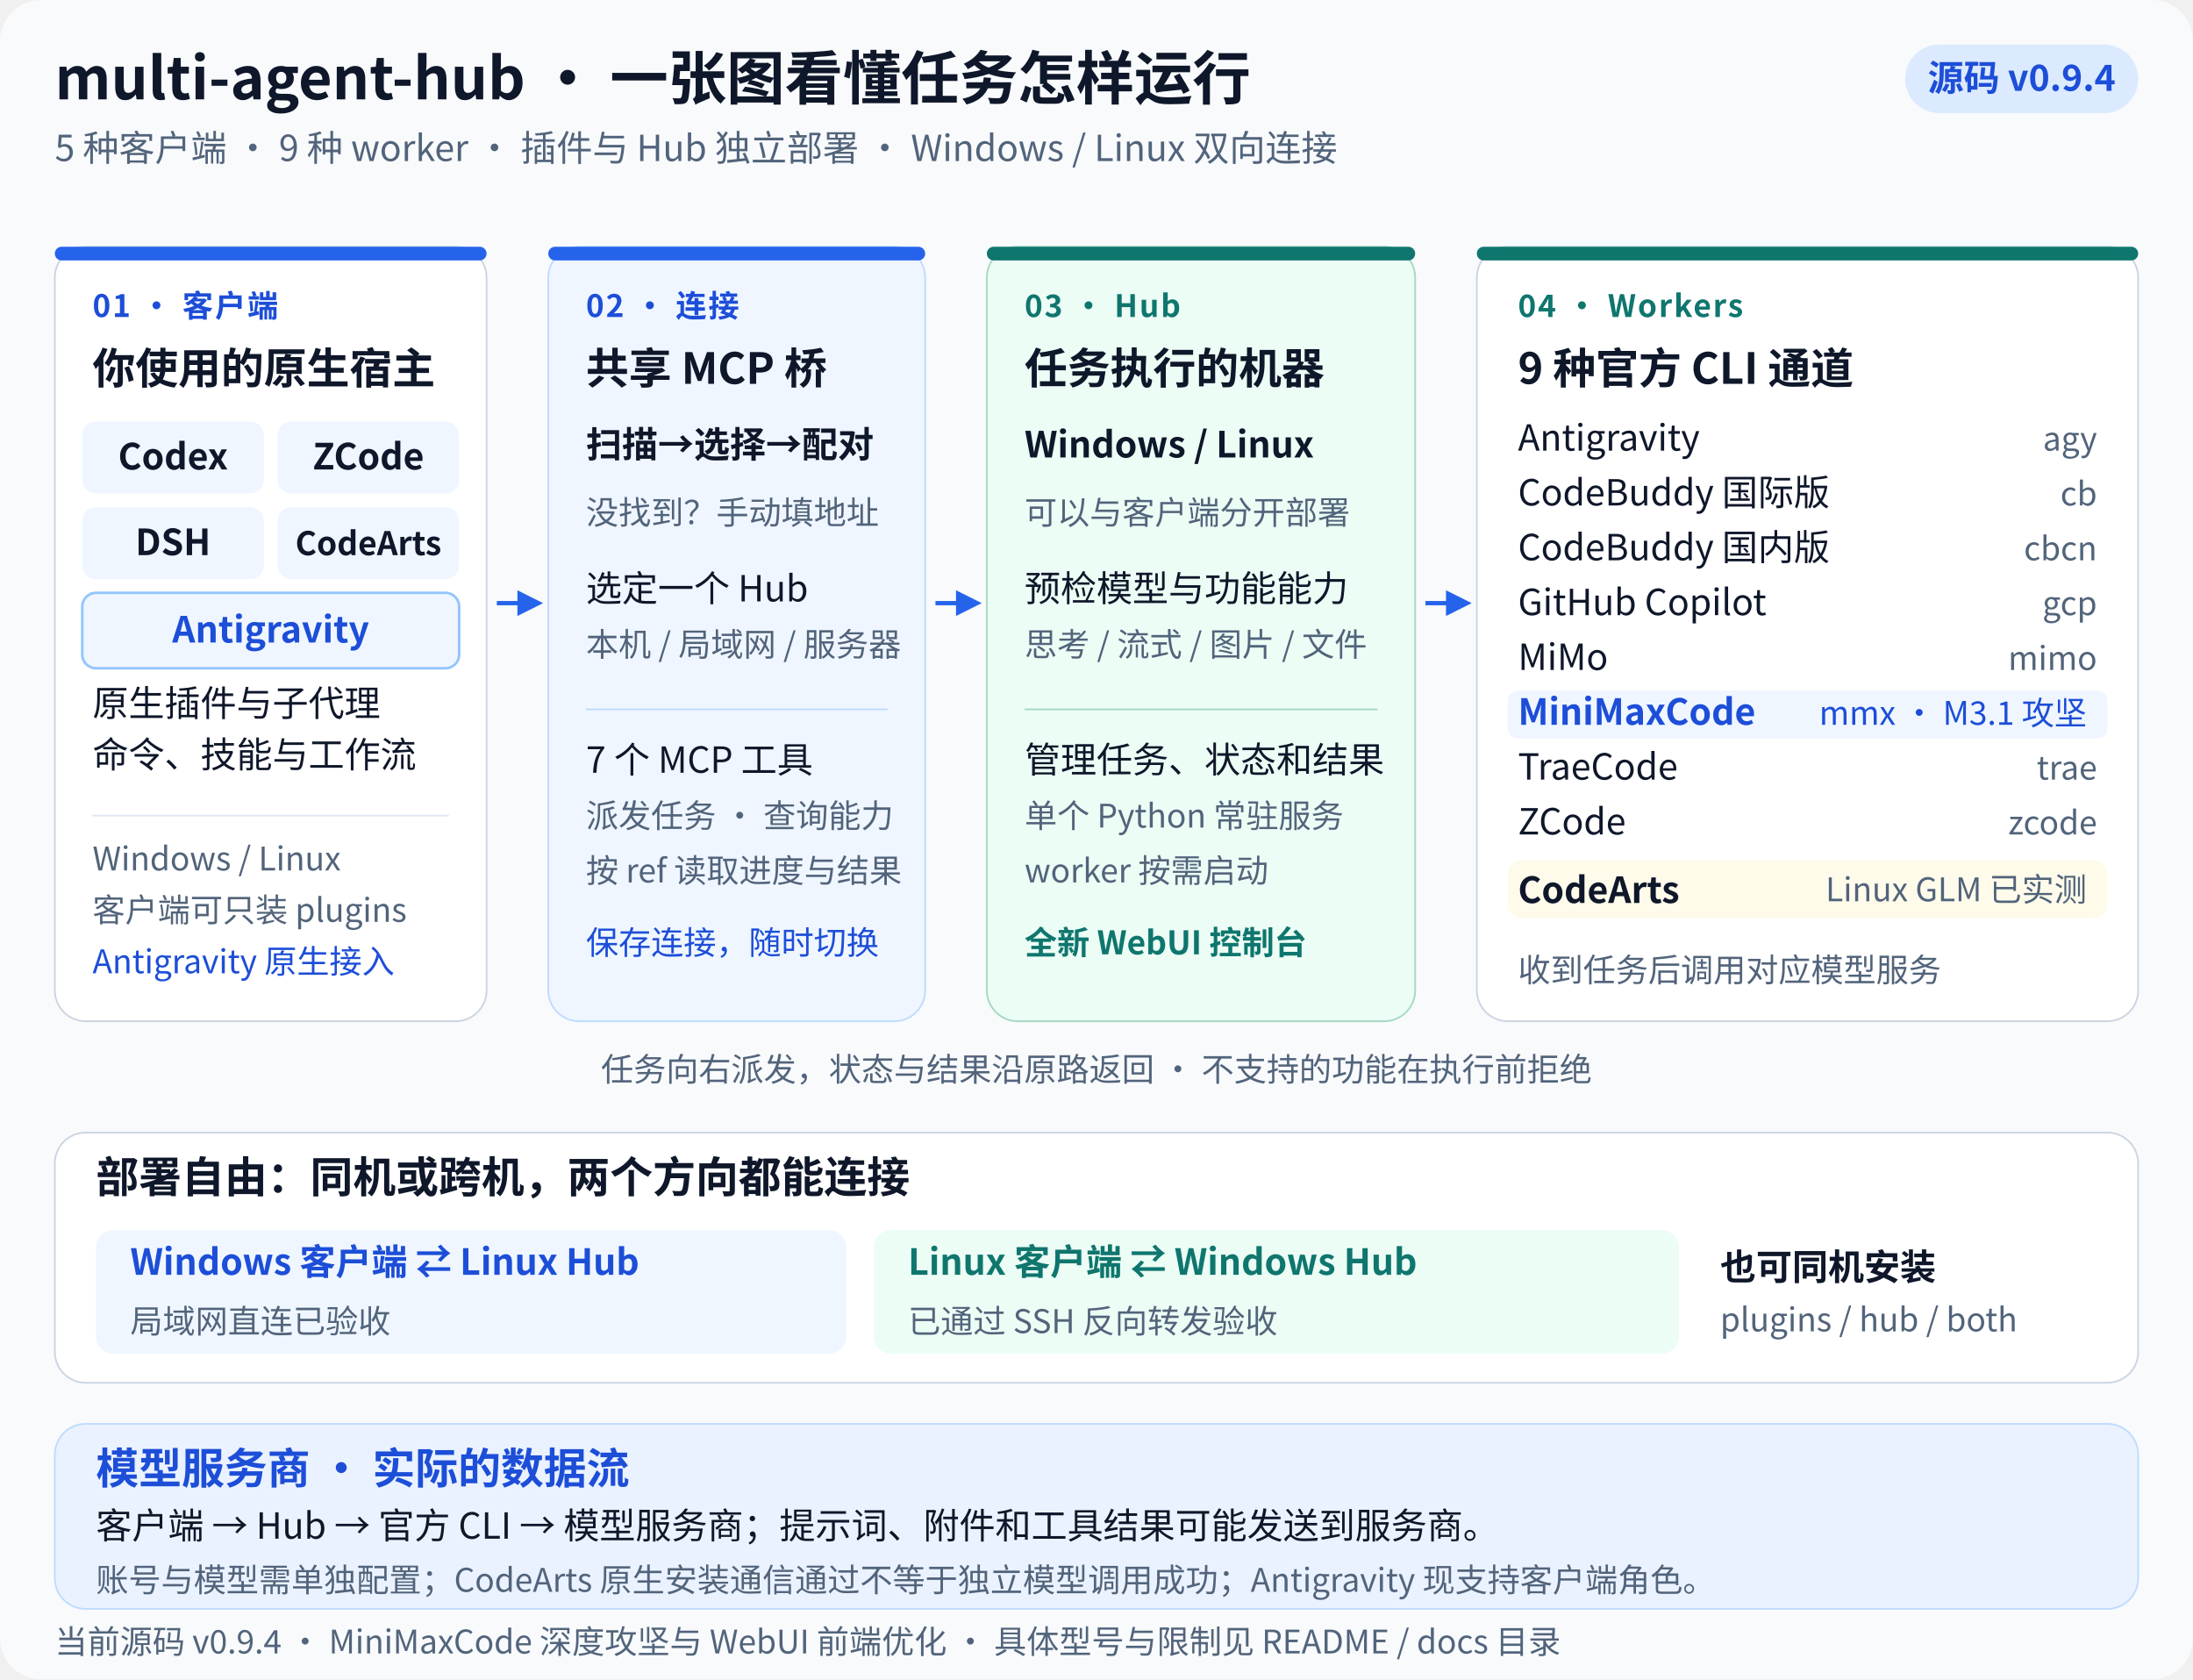
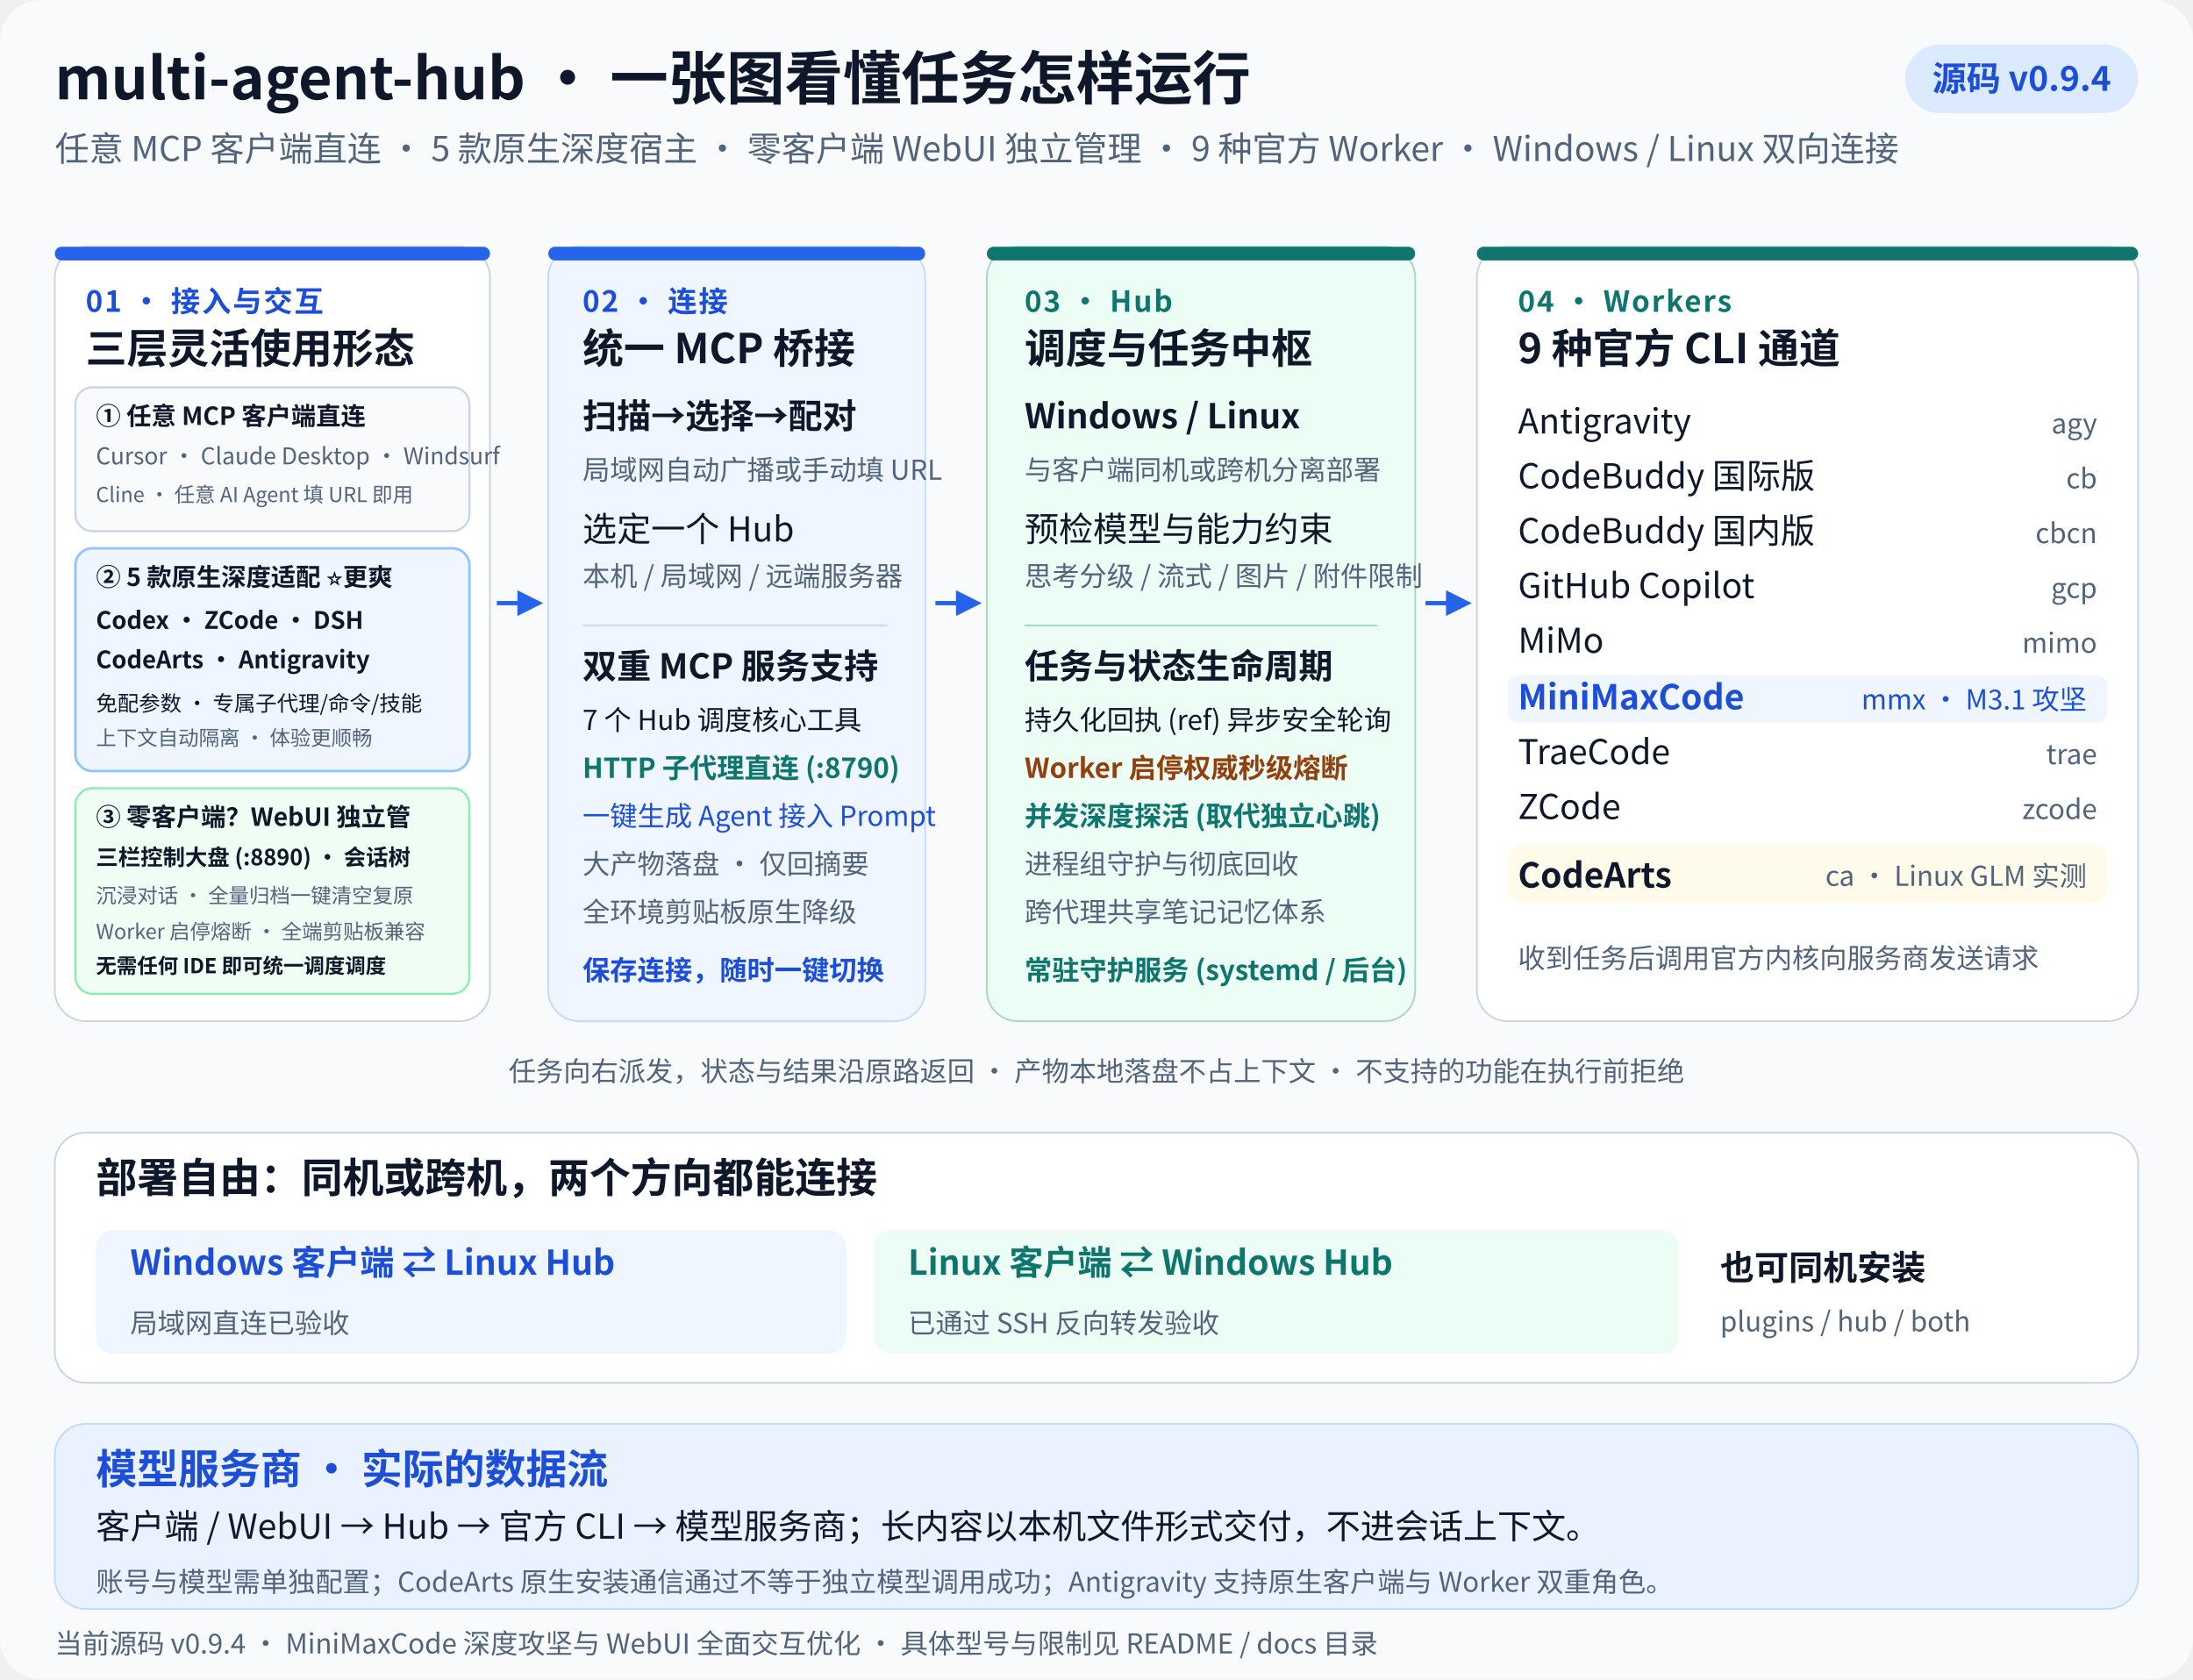
<svg xmlns="http://www.w3.org/2000/svg" width="1280" height="980" viewBox="0 0 1280 980" role="img" aria-labelledby="architecture-title architecture-desc">
  <defs>
    <style>
      text { font-family: 'Segoe UI', 'Microsoft YaHei', 'Noto Sans CJK SC', sans-serif; fill: #0f172a; }
      .title { font-size: 34px; font-weight: 700; }
-       .heading { font-size: 25px; font-weight: 700; }
-       .body { font-size: 21px; }
-       .small { font-size: 19px; }
+       .heading { font-size: 24px; font-weight: 700; }
+       .body { font-size: 20px; }
+       .small { font-size: 16px; }
+       .tiny { font-size: 13.5px; }
+       .micro { font-size: 12px; }
      .muted { fill: #52647b; }
      .blue { fill: #1d4ed8; }
      .green { fill: #0f766e; }
      .amber { fill: #92400e; }
-       .label { font-size: 18px; font-weight: 700; letter-spacing: 1px; }
+       .label { font-size: 17px; font-weight: 700; letter-spacing: 1px; }
    </style>
    <marker id="arrow" viewBox="0 0 10 10" refX="8" refY="5" markerWidth="6" markerHeight="6" orient="auto-start-reverse">
      <path d="M0 0 10 5 0 10Z" fill="#2563eb" />
    </marker>
  </defs>
  <rect width="1280" height="980" rx="24" fill="#f8fafc" />
  <text x="32" y="58" class="title">multi-agent-hub · 一张图看懂任务怎样运行</text>
  <rect x="1112" y="26" width="136" height="40" rx="20" fill="#dbeafe" />
  <text x="1180" y="53" text-anchor="middle" class="body blue" font-weight="700">源码 v0.9.4</text>
-   <text x="32" y="94" class="body muted">5 种客户端 · 9 种 worker · 插件与 Hub 独立部署 · Windows / Linux 双向连接</text>
+   <text x="32" y="94" class="body muted">任意 MCP 客户端直连 · 5 款原生深度宿主 · 零客户端 WebUI 独立管理 · 9 种官方 Worker · Windows / Linux 双向连接</text>
  <g id="clients">
-     <rect x="32" y="144" width="252" height="452" rx="18" fill="#ffffff" stroke="#cbd5e1" />
-     <rect x="32" y="144" width="252" height="8" rx="4" fill="#2563eb" />
-     <text x="54" y="185" class="label blue">01 · 客户端</text>
-     <text x="54" y="224" class="heading">你使用的原生宿主</text>
-     <rect x="48" y="246" width="106" height="42" rx="8" fill="#eff6ff" />
-     <text x="101" y="274" text-anchor="middle" class="body" font-weight="700">Codex</text>
-     <rect x="162" y="246" width="106" height="42" rx="8" fill="#eff6ff" />
-     <text x="215" y="274" text-anchor="middle" class="body" font-weight="700">ZCode</text>
-     <rect x="48" y="296" width="106" height="42" rx="8" fill="#eff6ff" />
-     <text x="101" y="324" text-anchor="middle" class="body" font-weight="700">DSH</text>
-     <rect x="162" y="296" width="106" height="42" rx="8" fill="#eff6ff" />
-     <text x="215" y="324" text-anchor="middle" font-size="19" font-weight="700">CodeArts</text>
-     <rect x="48" y="346" width="220" height="44" rx="8" fill="#eff6ff" stroke="#93c5fd" stroke-width="1.5" />
-     <text x="158" y="375" text-anchor="middle" class="body blue" font-weight="700">Antigravity</text>
-     <text x="54" y="418" class="body">原生插件与子代理</text>
-     <text x="54" y="448" class="body">命令、技能与工作流</text>
-     <line x1="54" y1="476" x2="262" y2="476" stroke="#e2e8f0" />
-     <text x="54" y="508" class="small muted">Windows / Linux</text>
-     <text x="54" y="538" class="small muted">客户端可只装 plugins</text>
-     <text x="54" y="568" class="small blue">Antigravity 原生接入</text>
+     <rect x="32" y="144" width="254" height="452" rx="18" fill="#ffffff" stroke="#cbd5e1" />
+     <rect x="32" y="144" width="254" height="8" rx="4" fill="#2563eb" />
+     <text x="50" y="182" class="label blue">01 · 接入与交互</text>
+     <text x="50" y="212" class="heading">三层灵活使用形态</text>
+     <rect x="44" y="226" width="230" height="84" rx="10" fill="#f8fafc" stroke="#cbd5e1" stroke-width="1.2" />
+     <text x="56" y="248" font-size="14.5px" font-weight="700" fill="#334155">① 任意 MCP 客户端直连</text>
+     <text x="56" y="271" class="tiny muted">Cursor · Claude Desktop · Windsurf</text>
+     <text x="56" y="293" class="micro muted">Cline · 任意 AI Agent 填 URL 即用</text>
+     <rect x="44" y="320" width="230" height="130" rx="10" fill="#eff6ff" stroke="#93c5fd" stroke-width="1.5" />
+     <text x="56" y="342" font-size="14.5px" font-weight="700" fill="#1d4ed8">② 5 款原生深度适配 ⭐更爽</text>
+     <text x="56" y="367" font-size="14px" font-weight="600" fill="#1e293b">Codex · ZCode · DSH</text>
+     <text x="56" y="390" font-size="14px" font-weight="600" fill="#1e293b">CodeArts · Antigravity</text>
+     <text x="56" y="415" font-size="12.5px" fill="#2563eb" font-weight="500">免配参数 · 专属子代理/命令/技能</text>
+     <text x="56" y="435" class="micro muted">上下文自动隔离 · 体验更顺畅</text>
+     <rect x="44" y="460" width="230" height="120" rx="10" fill="#f0fdf4" stroke="#86efac" stroke-width="1.2" />
+     <text x="56" y="482" font-size="14.5px" font-weight="700" fill="#15803d">③ 零客户端？WebUI 独立管</text>
+     <text x="56" y="505" font-size="13px" font-weight="600" fill="#166534">三栏控制大盘 (:8890) · 会话树</text>
+     <text x="56" y="527" class="micro muted">沉浸对话 · 全量归档一键清空复原</text>
+     <text x="56" y="548" class="micro muted">Worker 启停熔断 · 全端剪贴板兼容</text>
+     <text x="56" y="568" font-size="12px" fill="#16a34a" font-weight="600">无需任何 IDE 即可统一调度调度</text>
  </g>
  <g id="connection">
    <rect x="320" y="144" width="220" height="452" rx="18" fill="#eff6ff" stroke="#bfdbfe" />
    <rect x="320" y="144" width="220" height="8" rx="4" fill="#2563eb" />
-     <text x="342" y="185" class="label blue">02 · 连接</text>
-     <text x="342" y="224" class="heading">共享 MCP 桥</text>
-     <text x="342" y="267" class="body" font-weight="700">扫描→选择→配对</text>
-     <text x="342" y="306" class="small muted">没找到？手动填地址</text>
-     <text x="342" y="351" class="body">选定一个 Hub</text>
-     <text x="342" y="383" class="small muted">本机 / 局域网 / 服务器</text>
-     <line x1="342" y1="414" x2="518" y2="414" stroke="#bfdbfe" />
-     <text x="342" y="451" class="body">7 个 MCP 工具</text>
-     <text x="342" y="483" class="small muted">派发任务 · 查询能力</text>
-     <text x="342" y="515" class="small muted">按 ref 读取进度与结果</text>
-     <text x="342" y="557" class="small blue">保存连接，随时切换</text>
+     <text x="340" y="182" class="label blue">02 · 连接</text>
+     <text x="340" y="212" class="heading">统一 MCP 桥接</text>
+     <text x="340" y="250" class="body" font-weight="700">扫描→选择→配对</text>
+     <text x="340" y="280" class="small muted">局域网自动广播或手动填 URL</text>
+     <text x="340" y="316" class="body">选定一个 Hub</text>
+     <text x="340" y="342" class="small muted">本机 / 局域网 / 远端服务器</text>
+     <line x1="340" y1="365" x2="518" y2="365" stroke="#bfdbfe" />
+     <text x="340" y="396" class="body" font-weight="700">双重 MCP 服务支持</text>
+     <text x="340" y="426" class="small">7 个 Hub 调度核心工具</text>
+     <text x="340" y="454" class="small green" font-weight="600">HTTP 子代理直连 (:8790)</text>
+     <text x="340" y="482" class="small blue">一键生成 Agent 接入 Prompt</text>
+     <text x="340" y="510" class="small muted">大产物落盘 · 仅回摘要</text>
+     <text x="340" y="538" class="small muted">全环境剪贴板原生降级</text>
+     <text x="340" y="572" class="small blue" font-weight="700">保存连接，随时一键切换</text>
  </g>
  <g id="hub">
    <rect x="576" y="144" width="250" height="452" rx="18" fill="#ecfdf5" stroke="#a7d8c4" />
    <rect x="576" y="144" width="250" height="8" rx="4" fill="#0f766e" />
-     <text x="598" y="185" class="label green">03 · Hub</text>
-     <text x="598" y="224" class="heading">任务执行的机器</text>
-     <text x="598" y="267" class="body" font-weight="700">Windows / Linux</text>
-     <text x="598" y="306" class="small muted">可以与客户端分开部署</text>
-     <text x="598" y="351" class="body">预检模型与功能能力</text>
-     <text x="598" y="383" class="small muted">思考 / 流式 / 图片 / 文件</text>
-     <line x1="598" y1="414" x2="804" y2="414" stroke="#a7d8c4" />
-     <text x="598" y="451" class="body">管理任务、状态和结果</text>
-     <text x="598" y="483" class="small muted">单个 Python 常驻服务</text>
-     <text x="598" y="515" class="small muted">worker 按需启动</text>
-     <text x="598" y="557" class="small green" font-weight="700">全新 WebUI 控制台</text>
+     <text x="598" y="182" class="label green">03 · Hub</text>
+     <text x="598" y="212" class="heading">调度与任务中枢</text>
+     <text x="598" y="250" class="body" font-weight="700">Windows / Linux</text>
+     <text x="598" y="280" class="small muted">与客户端同机或跨机分离部署</text>
+     <text x="598" y="316" class="body">预检模型与能力约束</text>
+     <text x="598" y="342" class="small muted">思考分级 / 流式 / 图片 / 附件限制</text>
+     <line x1="598" y1="365" x2="804" y2="365" stroke="#a7d8c4" />
+     <text x="598" y="396" class="body" font-weight="700">任务与状态生命周期</text>
+     <text x="598" y="426" class="small">持久化回执 (ref) 异步安全轮询</text>
+     <text x="598" y="454" class="small amber" font-weight="600">Worker 启停权威秒级熔断</text>
+     <text x="598" y="482" class="small green" font-weight="600">并发深度探活 (取代独立心跳)</text>
+     <text x="598" y="510" class="small muted">进程组守护与彻底回收</text>
+     <text x="598" y="538" class="small muted">跨代理共享笔记记忆体系</text>
+     <text x="598" y="572" class="small green" font-weight="700">常驻守护服务 (systemd / 后台)</text>
  </g>
  <g id="workers">
    <rect x="862" y="144" width="386" height="452" rx="18" fill="#ffffff" stroke="#cbd5e1" />
    <rect x="862" y="144" width="386" height="8" rx="4" fill="#0f766e" />
-     <text x="886" y="185" class="label green">04 · Workers</text>
-     <text x="886" y="224" class="heading">9 种官方 CLI 通道</text>
-     <text x="886" y="263" class="body">Antigravity</text>
-     <text x="1224" y="263" text-anchor="end" class="small muted">agy</text>
-     <text x="886" y="295" class="body">CodeBuddy 国际版</text>
-     <text x="1224" y="295" text-anchor="end" class="small muted">cb</text>
-     <text x="886" y="327" class="body">CodeBuddy 国内版</text>
-     <text x="1224" y="327" text-anchor="end" class="small muted">cbcn</text>
-     <text x="886" y="359" class="body">GitHub Copilot</text>
-     <text x="1224" y="359" text-anchor="end" class="small muted">gcp</text>
-     <text x="886" y="391" class="body">MiMo</text>
-     <text x="1224" y="391" text-anchor="end" class="small muted">mimo</text>
-     <rect x="880" y="403" width="350" height="28" rx="6" fill="#eff6ff" />
-     <text x="886" y="423" class="body blue" font-weight="700">MiniMaxCode</text>
-     <text x="1218" y="423" text-anchor="end" class="small blue">mmx · M3.1 攻坚</text>
-     <text x="886" y="455" class="body">TraeCode</text>
-     <text x="1224" y="455" text-anchor="end" class="small muted">trae</text>
-     <text x="886" y="487" class="body">ZCode</text>
-     <text x="1224" y="487" text-anchor="end" class="small muted">zcode</text>
-     <rect x="880" y="502" width="350" height="34" rx="8" fill="#fffbeb" />
-     <text x="886" y="527" class="body" font-weight="700">CodeArts</text>
-     <text x="1218" y="526" text-anchor="end" class="small muted">Linux GLM 已实测</text>
-     <text x="886" y="573" class="small muted">收到任务后调用对应模型服务</text>
+     <text x="886" y="182" class="label green">04 · Workers</text>
+     <text x="886" y="212" class="heading">9 种官方 CLI 通道</text>
+     <text x="886" y="253" class="body">Antigravity</text>
+     <text x="1224" y="253" text-anchor="end" class="small muted">agy</text>
+     <text x="886" y="285" class="body">CodeBuddy 国际版</text>
+     <text x="1224" y="285" text-anchor="end" class="small muted">cb</text>
+     <text x="886" y="317" class="body">CodeBuddy 国内版</text>
+     <text x="1224" y="317" text-anchor="end" class="small muted">cbcn</text>
+     <text x="886" y="349" class="body">GitHub Copilot</text>
+     <text x="1224" y="349" text-anchor="end" class="small muted">gcp</text>
+     <text x="886" y="381" class="body">MiMo</text>
+     <text x="1224" y="381" text-anchor="end" class="small muted">mimo</text>
+     <rect x="880" y="394" width="350" height="28" rx="6" fill="#eff6ff" />
+     <text x="886" y="414" class="body blue" font-weight="700">MiniMaxCode</text>
+     <text x="1218" y="414" text-anchor="end" class="small blue">mmx · M3.1 攻坚</text>
+     <text x="886" y="446" class="body">TraeCode</text>
+     <text x="1224" y="446" text-anchor="end" class="small muted">trae</text>
+     <text x="886" y="478" class="body">ZCode</text>
+     <text x="1224" y="478" text-anchor="end" class="small muted">zcode</text>
+     <rect x="880" y="493" width="350" height="34" rx="8" fill="#fffbeb" />
+     <text x="886" y="518" class="body" font-weight="700">CodeArts</text>
+     <text x="1218" y="517" text-anchor="end" class="small muted">ca · Linux GLM 实测</text>
+     <text x="886" y="565" class="small muted">收到任务后调用官方内核向服务商发送请求</text>
  </g>
  <path d="M290 352H314" stroke="#2563eb" stroke-width="2.5" marker-end="url(#arrow)" />
  <path d="M546 352H570" stroke="#2563eb" stroke-width="2.5" marker-end="url(#arrow)" />
  <path d="M832 352H856" stroke="#2563eb" stroke-width="2.5" marker-end="url(#arrow)" />
-   <text x="640" y="631" text-anchor="middle" class="small muted">任务向右派发，状态与结果沿原路返回 · 不支持的功能在执行前拒绝</text>
+   <text x="640" y="631" text-anchor="middle" class="small muted">任务向右派发，状态与结果沿原路返回 · 产物本地落盘不占上下文 · 不支持的功能在执行前拒绝</text>
  <rect x="32" y="661" width="1216" height="146" rx="18" fill="#ffffff" stroke="#cbd5e1" />
  <text x="56" y="696" class="heading">部署自由：同机或跨机，两个方向都能连接</text>
  <rect x="56" y="718" width="438" height="72" rx="10" fill="#eff6ff" />
  <text x="76" y="744" class="body blue" font-weight="700">Windows 客户端 ⇄ Linux Hub</text>
  <text x="76" y="778" class="small muted">局域网直连已验收</text>
  <rect x="510" y="718" width="470" height="72" rx="10" fill="#ecfdf5" />
  <text x="530" y="744" class="body green" font-weight="700">Linux 客户端 ⇄ Windows Hub</text>
  <text x="530" y="778" class="small muted">已通过 SSH 反向转发验收</text>
  <text x="1004" y="747" class="body" font-weight="700">也可同机安装</text>
  <text x="1004" y="777" class="small muted">plugins / hub / both</text>
  <rect x="32" y="831" width="1216" height="108" rx="18" fill="#eaf2ff" stroke="#bfdbfe" />
  <text x="56" y="866" class="heading blue">模型服务商 · 实际的数据流</text>
-   <text x="56" y="898" class="body">客户端 → Hub → 官方 CLI → 模型服务商；提示词、附件和工具结果可能发送到服务商。</text>
-   <text x="56" y="929" class="small muted">账号与模型需单独配置；CodeArts 原生安装通信通过不等于独立模型调用成功；Antigravity 现支持客户端角色。</text>
-   <text x="32" y="965" class="small muted">当前源码 v0.9.4 · MiniMaxCode 深度攻坚与 WebUI 前端优化 · 具体型号与限制见 README / docs 目录</text>
+   <text x="56" y="898" class="body">客户端 / WebUI → Hub → 官方 CLI → 模型服务商；长内容以本机文件形式交付，不进会话上下文。</text>
+   <text x="56" y="929" class="small muted">账号与模型需单独配置；CodeArts 原生安装通信通过不等于独立模型调用成功；Antigravity 支持原生客户端与 Worker 双重角色。</text>
+   <text x="32" y="965" class="small muted">当前源码 v0.9.4 · MiniMaxCode 深度攻坚与 WebUI 全面交互优化 · 具体型号与限制见 README / docs 目录</text>
</svg>
